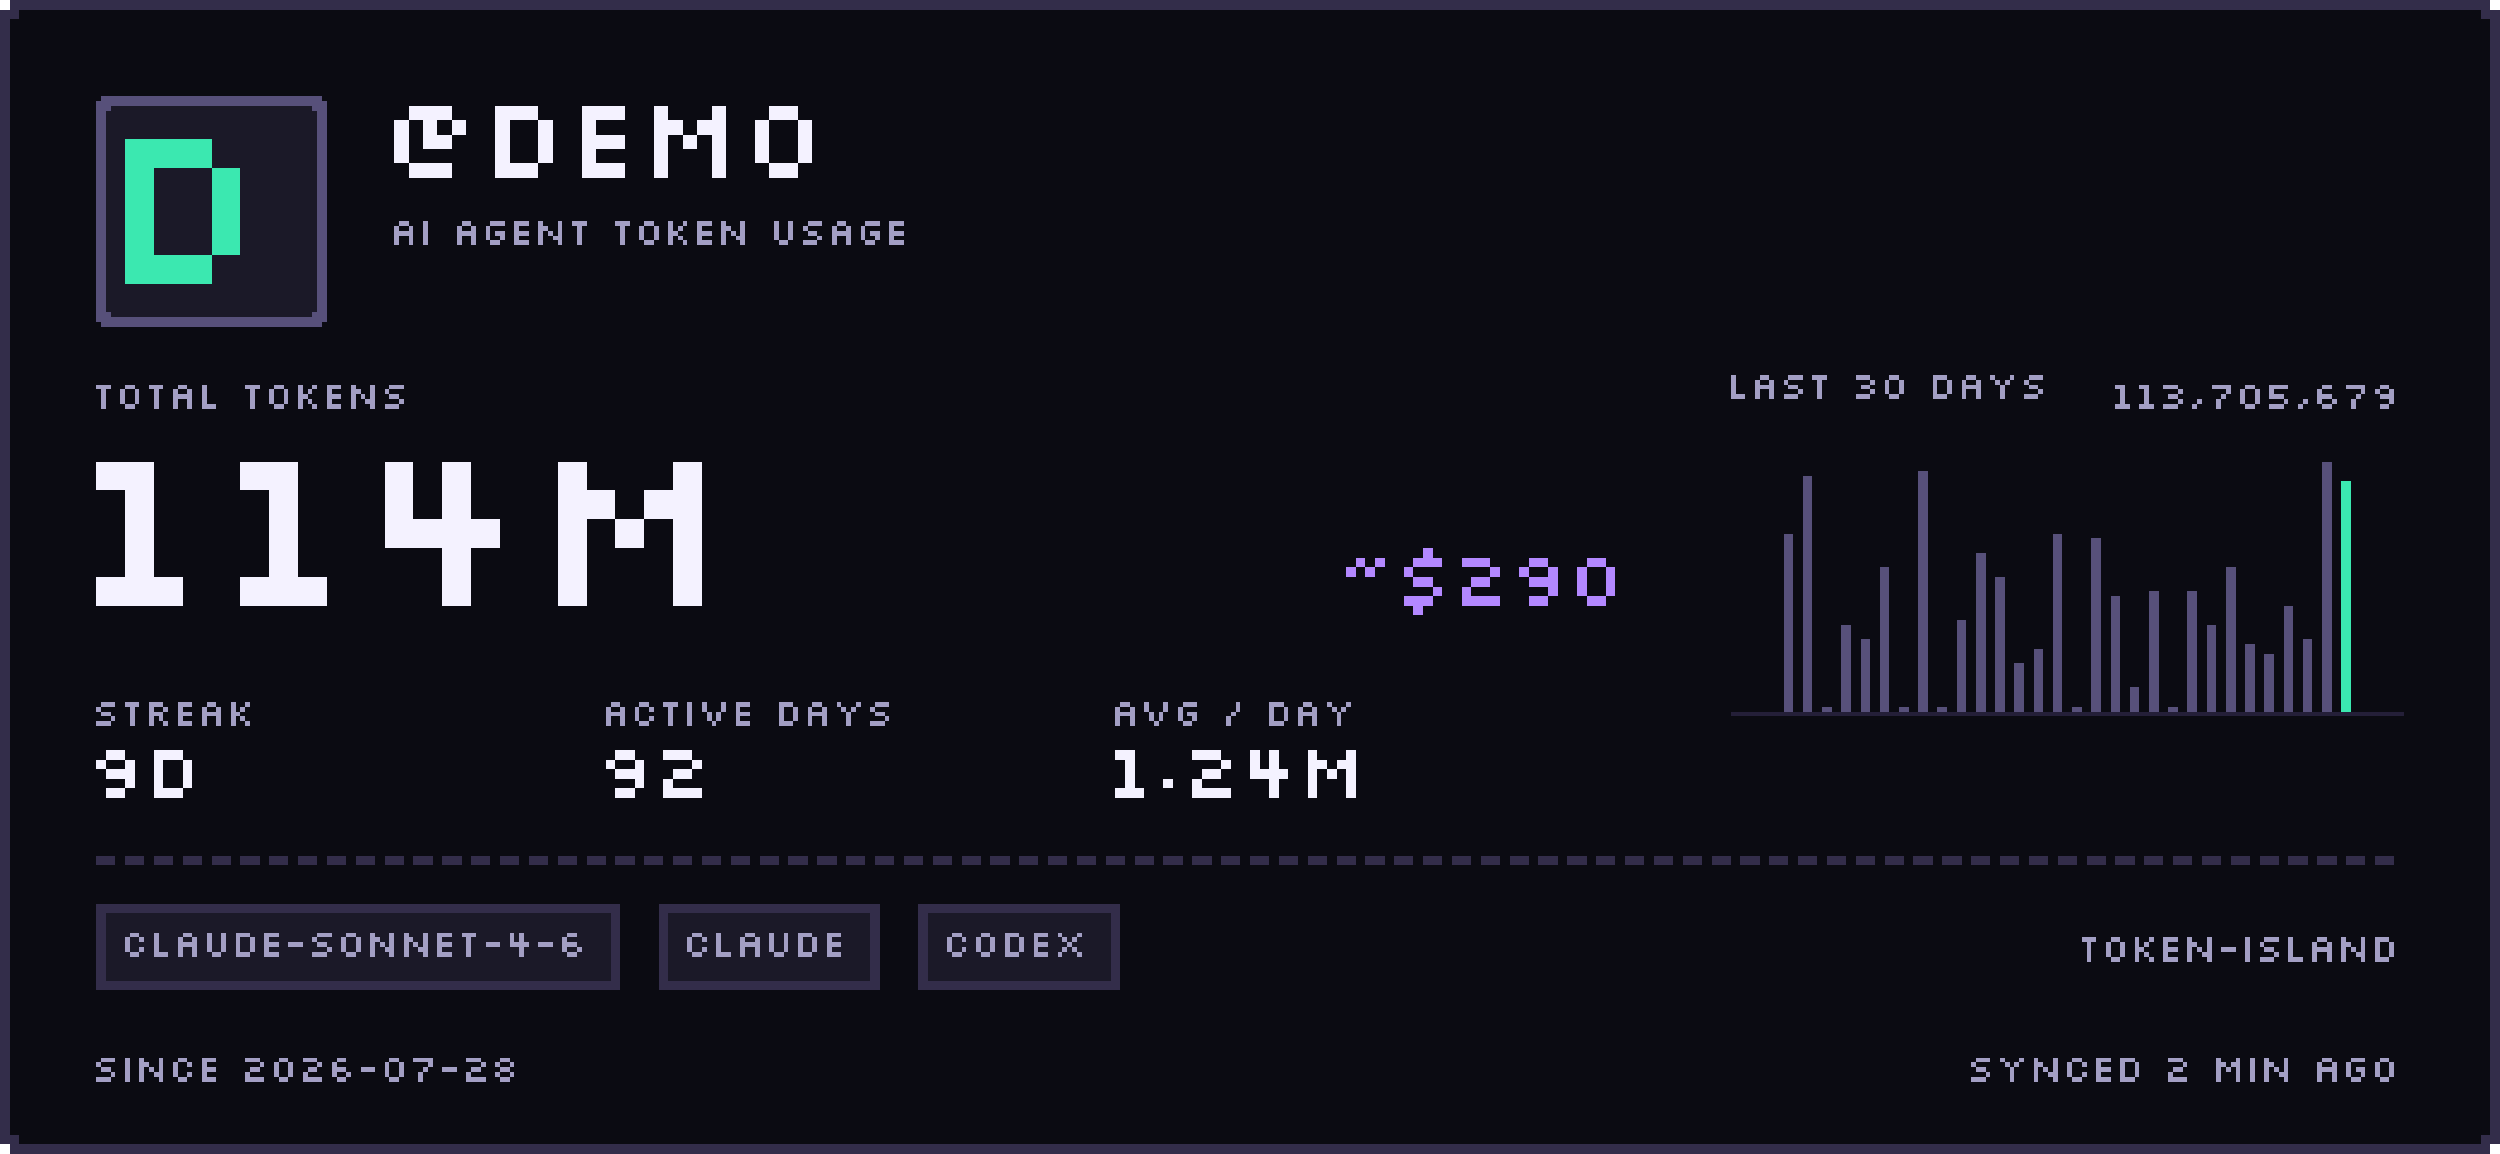
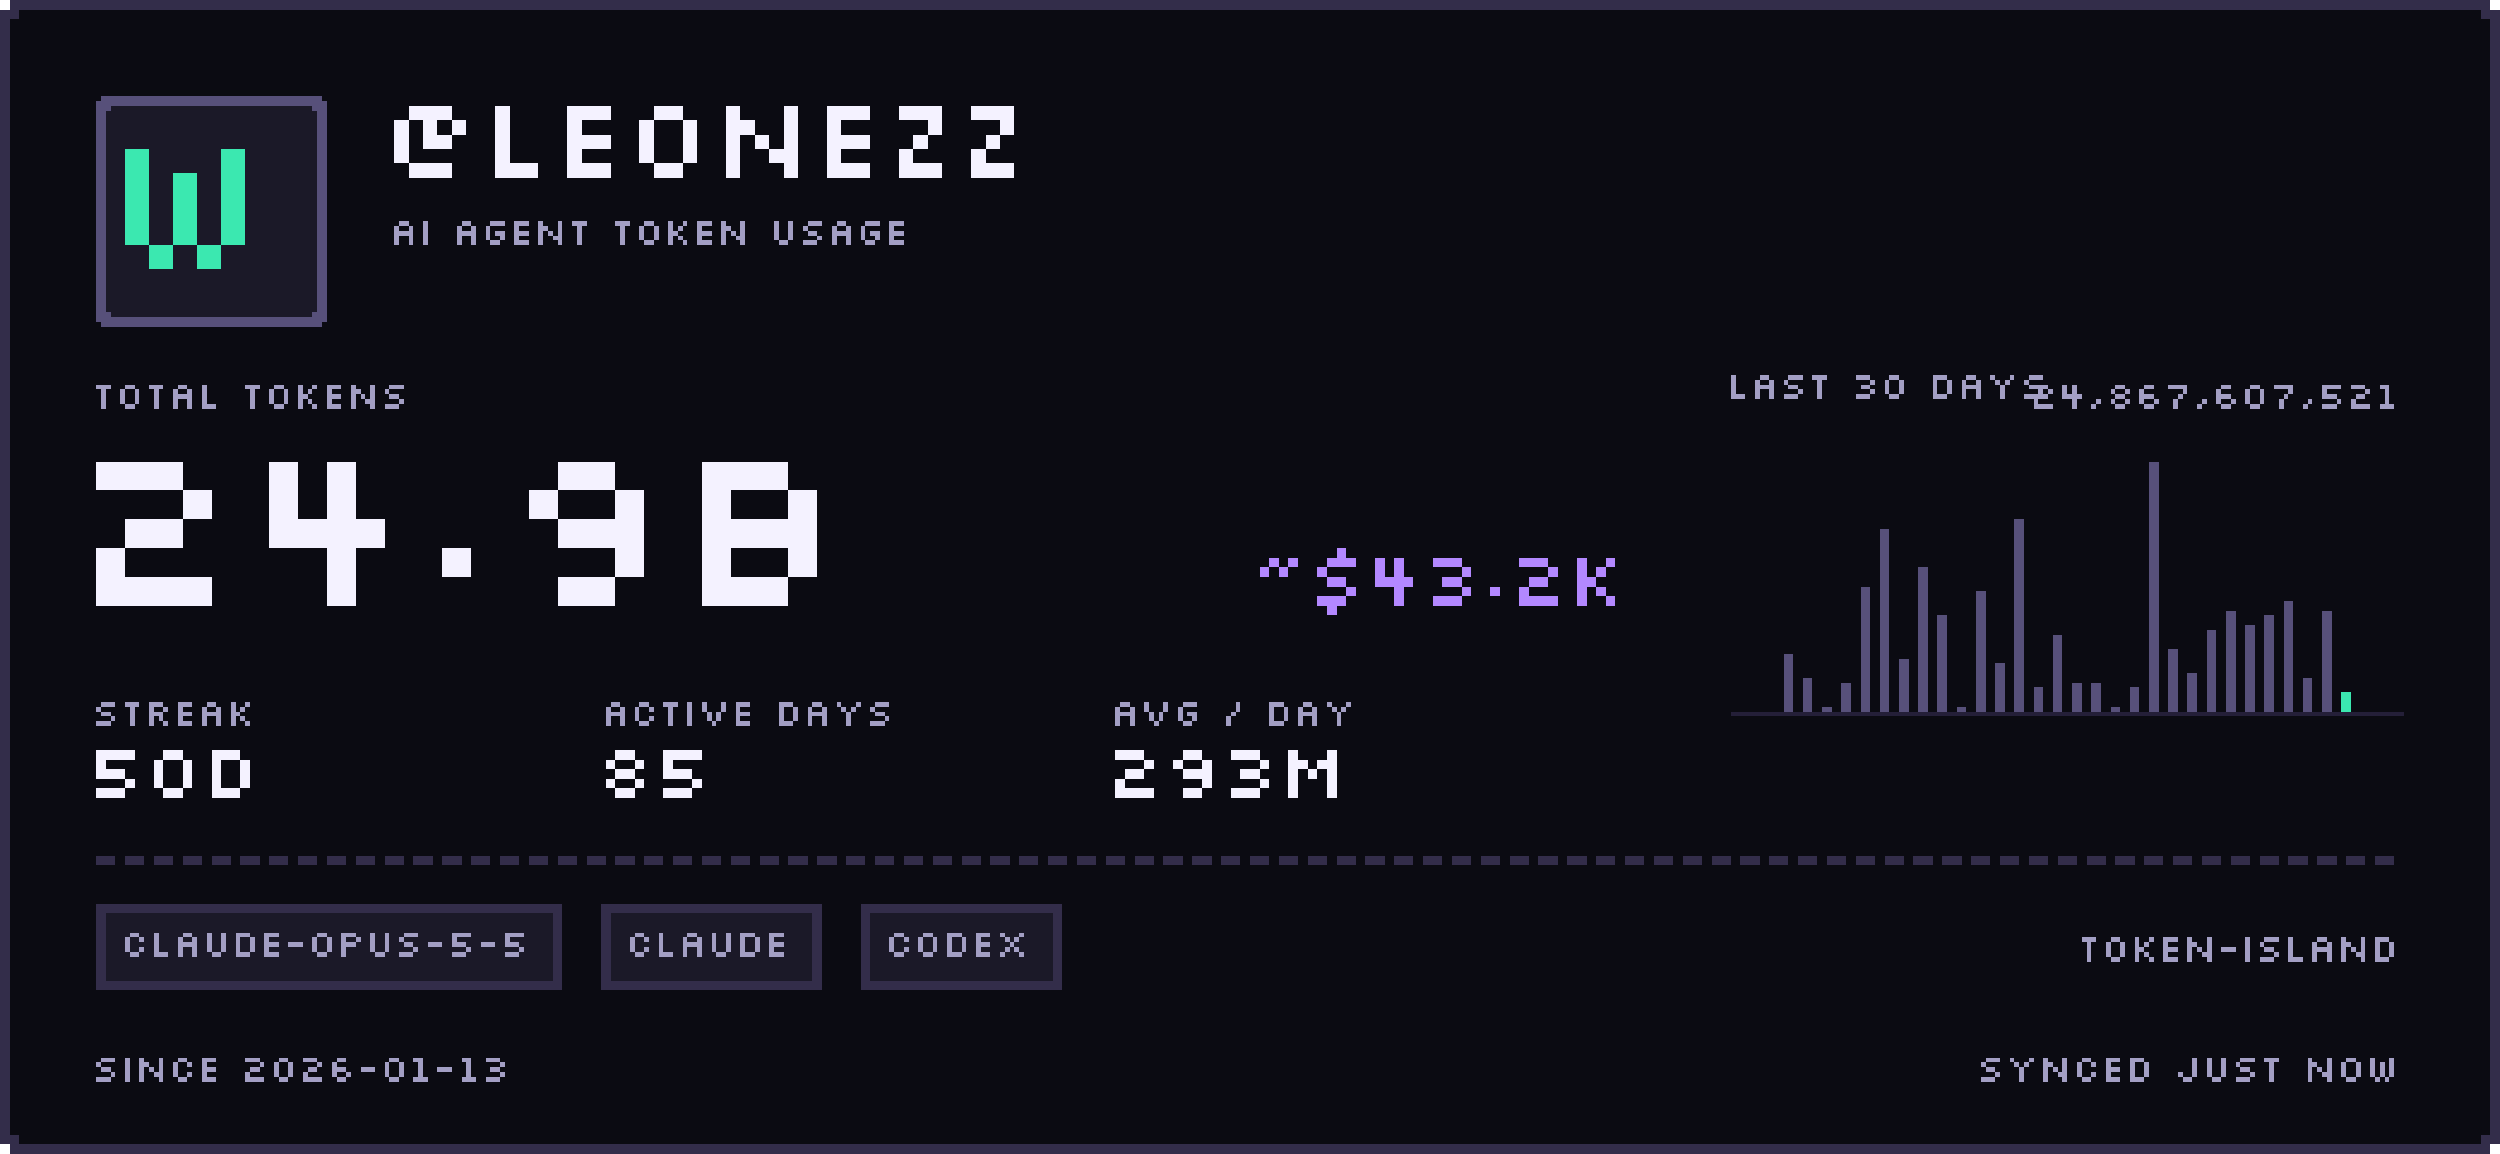
<svg xmlns="http://www.w3.org/2000/svg" width="520" height="240" viewBox="0 0 520 240" role="img" aria-labelledby="ti-card-title ti-card-desc">
  <g shape-rendering="crispEdges">
    <path d="M2 0h516v2h2v236h-2v2h-516v-2h-2v-236h2z" fill="#0b0b12" />
    <path d="M3 1h514v2h2v234h-2v2h-514v-2h-2v-234h2z" fill="none" stroke="#332d4a" stroke-width="2" shape-rendering="crispEdges" />
    <path d="M21 20h46v1h1v46h-1v1h-46v-1h-1v-46h1z" fill="#1b1928" />
    <path d="M22 21h44v1h1v44h-1v1h-44v-1h-1v-44h1z" fill="none" stroke="#57507a" stroke-width="2" shape-rendering="crispEdges" />
-     <path d="M26 29h18v6h-18zM26 35h6v6h-6zM44 35h6v6h-6zM26 41h6v6h-6zM44 41h6v6h-6zM26 47h6v6h-6zM44 47h6v6h-6zM26 53h18v6h-18z" fill="#3be8b0" shape-rendering="crispEdges" />
-     <path d="M85 22h9v3h-9zM82 25h3v3h-3zM88 25h3v3h-3zM94 25h3v3h-3zM82 28h3v3h-3zM88 28h6v3h-6zM82 31h3v3h-3zM85 34h9v3h-9zM103 22h9v3h-9zM103 25h3v3h-3zM112 25h3v3h-3zM103 28h3v3h-3zM112 28h3v3h-3zM103 31h3v3h-3zM112 31h3v3h-3zM103 34h9v3h-9zM121 22h9v3h-9zM121 25h3v3h-3zM121 28h9v3h-9zM121 31h3v3h-3zM121 34h9v3h-9zM136 22h3v3h-3zM148 22h3v3h-3zM136 25h6v3h-6zM145 25h6v3h-6zM136 28h3v3h-3zM142 28h3v3h-3zM148 28h3v3h-3zM136 31h3v3h-3zM148 31h3v3h-3zM136 34h3v3h-3zM148 34h3v3h-3zM160 22h6v3h-6zM157 25h3v3h-3zM166 25h3v3h-3zM157 28h3v3h-3zM166 28h3v3h-3zM157 31h3v3h-3zM166 31h3v3h-3zM160 34h6v3h-6z" fill="#f4f2ff" shape-rendering="crispEdges" />
+     <path d="M26 31h5v5h-5zM46 31h5v5h-5zM26 36h5v5h-5zM36 36h5v5h-5zM46 36h5v5h-5zM26 41h5v5h-5zM36 41h5v5h-5zM46 41h5v5h-5zM26 46h5v5h-5zM36 46h5v5h-5zM46 46h5v5h-5zM31 51h5v5h-5zM41 51h5v5h-5z" fill="#3be8b0" shape-rendering="crispEdges" />
+     <path d="M85 22h9v3h-9zM82 25h3v3h-3zM88 25h3v3h-3zM94 25h3v3h-3zM82 28h3v3h-3zM88 28h6v3h-6zM82 31h3v3h-3zM85 34h9v3h-9zM103 22h3v3h-3zM103 25h3v3h-3zM103 28h3v3h-3zM103 31h3v3h-3zM103 34h9v3h-9zM118 22h9v3h-9zM118 25h3v3h-3zM118 28h9v3h-9zM118 31h3v3h-3zM118 34h9v3h-9zM136 22h6v3h-6zM133 25h3v3h-3zM142 25h3v3h-3zM133 28h3v3h-3zM142 28h3v3h-3zM133 31h3v3h-3zM142 31h3v3h-3zM136 34h6v3h-6zM151 22h3v3h-3zM163 22h3v3h-3zM151 25h6v3h-6zM163 25h3v3h-3zM151 28h3v3h-3zM157 28h3v3h-3zM163 28h3v3h-3zM151 31h3v3h-3zM160 31h6v3h-6zM151 34h3v3h-3zM163 34h3v3h-3zM172 22h9v3h-9zM172 25h3v3h-3zM172 28h9v3h-9zM172 31h3v3h-3zM172 34h9v3h-9zM187 22h9v3h-9zM193 25h3v3h-3zM190 28h3v3h-3zM187 31h3v3h-3zM187 34h9v3h-9zM202 22h9v3h-9zM208 25h3v3h-3zM205 28h3v3h-3zM202 31h3v3h-3zM202 34h9v3h-9z" fill="#f4f2ff" shape-rendering="crispEdges" />
    <path d="M83 46h2v1h-2zM82 47h1v1h-1zM85 47h1v1h-1zM82 48h4v1h-4zM82 49h1v1h-1zM85 49h1v1h-1zM82 50h1v1h-1zM85 50h1v1h-1zM88 46h1v1h-1zM88 47h1v1h-1zM88 48h1v1h-1zM88 49h1v1h-1zM88 50h1v1h-1zM96 46h2v1h-2zM95 47h1v1h-1zM98 47h1v1h-1zM95 48h4v1h-4zM95 49h1v1h-1zM98 49h1v1h-1zM95 50h1v1h-1zM98 50h1v1h-1zM102 46h3v1h-3zM101 47h1v1h-1zM101 48h1v1h-1zM103 48h2v1h-2zM101 49h1v1h-1zM104 49h1v1h-1zM102 50h2v1h-2zM107 46h3v1h-3zM107 47h1v1h-1zM107 48h3v1h-3zM107 49h1v1h-1zM107 50h3v1h-3zM112 46h1v1h-1zM116 46h1v1h-1zM112 47h2v1h-2zM116 47h1v1h-1zM112 48h1v1h-1zM114 48h1v1h-1zM116 48h1v1h-1zM112 49h1v1h-1zM115 49h2v1h-2zM112 50h1v1h-1zM116 50h1v1h-1zM119 46h3v1h-3zM120 47h1v1h-1zM120 48h1v1h-1zM120 49h1v1h-1zM120 50h1v1h-1zM128 46h3v1h-3zM129 47h1v1h-1zM129 48h1v1h-1zM129 49h1v1h-1zM129 50h1v1h-1zM134 46h2v1h-2zM133 47h1v1h-1zM136 47h1v1h-1zM133 48h1v1h-1zM136 48h1v1h-1zM133 49h1v1h-1zM136 49h1v1h-1zM134 50h2v1h-2zM139 46h1v1h-1zM142 46h1v1h-1zM139 47h1v1h-1zM141 47h1v1h-1zM139 48h2v1h-2zM139 49h1v1h-1zM141 49h1v1h-1zM139 50h1v1h-1zM142 50h1v1h-1zM145 46h3v1h-3zM145 47h1v1h-1zM145 48h3v1h-3zM145 49h1v1h-1zM145 50h3v1h-3zM150 46h1v1h-1zM154 46h1v1h-1zM150 47h2v1h-2zM154 47h1v1h-1zM150 48h1v1h-1zM152 48h1v1h-1zM154 48h1v1h-1zM150 49h1v1h-1zM153 49h2v1h-2zM150 50h1v1h-1zM154 50h1v1h-1zM161 46h1v1h-1zM164 46h1v1h-1zM161 47h1v1h-1zM164 47h1v1h-1zM161 48h1v1h-1zM164 48h1v1h-1zM161 49h1v1h-1zM164 49h1v1h-1zM162 50h2v1h-2zM168 46h3v1h-3zM167 47h1v1h-1zM168 48h2v1h-2zM170 49h1v1h-1zM167 50h3v1h-3zM174 46h2v1h-2zM173 47h1v1h-1zM176 47h1v1h-1zM173 48h4v1h-4zM173 49h1v1h-1zM176 49h1v1h-1zM173 50h1v1h-1zM176 50h1v1h-1zM180 46h3v1h-3zM179 47h1v1h-1zM179 48h1v1h-1zM181 48h2v1h-2zM179 49h1v1h-1zM182 49h1v1h-1zM180 50h2v1h-2zM185 46h3v1h-3zM185 47h1v1h-1zM185 48h3v1h-3zM185 49h1v1h-1zM185 50h3v1h-3z" fill="#a39fc4" shape-rendering="crispEdges" />
    <path d="M20 80h3v1h-3zM21 81h1v1h-1zM21 82h1v1h-1zM21 83h1v1h-1zM21 84h1v1h-1zM26 80h2v1h-2zM25 81h1v1h-1zM28 81h1v1h-1zM25 82h1v1h-1zM28 82h1v1h-1zM25 83h1v1h-1zM28 83h1v1h-1zM26 84h2v1h-2zM31 80h3v1h-3zM32 81h1v1h-1zM32 82h1v1h-1zM32 83h1v1h-1zM32 84h1v1h-1zM37 80h2v1h-2zM36 81h1v1h-1zM39 81h1v1h-1zM36 82h4v1h-4zM36 83h1v1h-1zM39 83h1v1h-1zM36 84h1v1h-1zM39 84h1v1h-1zM42 80h1v1h-1zM42 81h1v1h-1zM42 82h1v1h-1zM42 83h1v1h-1zM42 84h3v1h-3zM51 80h3v1h-3zM52 81h1v1h-1zM52 82h1v1h-1zM52 83h1v1h-1zM52 84h1v1h-1zM57 80h2v1h-2zM56 81h1v1h-1zM59 81h1v1h-1zM56 82h1v1h-1zM59 82h1v1h-1zM56 83h1v1h-1zM59 83h1v1h-1zM57 84h2v1h-2zM62 80h1v1h-1zM65 80h1v1h-1zM62 81h1v1h-1zM64 81h1v1h-1zM62 82h2v1h-2zM62 83h1v1h-1zM64 83h1v1h-1zM62 84h1v1h-1zM65 84h1v1h-1zM68 80h3v1h-3zM68 81h1v1h-1zM68 82h3v1h-3zM68 83h1v1h-1zM68 84h3v1h-3zM73 80h1v1h-1zM77 80h1v1h-1zM73 81h2v1h-2zM77 81h1v1h-1zM73 82h1v1h-1zM75 82h1v1h-1zM77 82h1v1h-1zM73 83h1v1h-1zM76 83h2v1h-2zM73 84h1v1h-1zM77 84h1v1h-1zM81 80h3v1h-3zM80 81h1v1h-1zM81 82h2v1h-2zM83 83h1v1h-1zM80 84h3v1h-3z" fill="#a39fc4" shape-rendering="crispEdges" />
-     <path d="M20 96h12v6h-12zM26 102h6v6h-6zM26 108h6v6h-6zM26 114h6v6h-6zM20 120h18v6h-18zM50 96h12v6h-12zM56 102h6v6h-6zM56 108h6v6h-6zM56 114h6v6h-6zM50 120h18v6h-18zM80 96h6v6h-6zM92 96h6v6h-6zM80 102h6v6h-6zM92 102h6v6h-6zM80 108h24v6h-24zM92 114h6v6h-6zM92 120h6v6h-6zM116 96h6v6h-6zM140 96h6v6h-6zM116 102h12v6h-12zM134 102h12v6h-12zM116 108h6v6h-6zM128 108h6v6h-6zM140 108h6v6h-6zM116 114h6v6h-6zM140 114h6v6h-6zM116 120h6v6h-6zM140 120h6v6h-6z" fill="#f4f2ff" shape-rendering="crispEdges" />
-     <path d="M282 116h2v2h-2zM286 116h2v2h-2zM280 118h2v2h-2zM284 118h2v2h-2zM296 114h2v2h-2zM294 116h6v2h-6zM292 118h2v2h-2zM294 120h4v2h-4zM298 122h2v2h-2zM292 124h6v2h-6zM294 126h2v2h-2zM304 116h6v2h-6zM310 118h2v2h-2zM306 120h4v2h-4zM304 122h2v2h-2zM304 124h8v2h-8zM318 116h4v2h-4zM316 118h2v2h-2zM322 118h2v2h-2zM318 120h6v2h-6zM322 122h2v2h-2zM318 124h4v2h-4zM330 116h4v2h-4zM328 118h2v2h-2zM334 118h2v2h-2zM328 120h2v2h-2zM334 120h2v2h-2zM328 122h2v2h-2zM334 122h2v2h-2zM330 124h4v2h-4z" fill="#b388ff" shape-rendering="crispEdges" />
-     <path d="M440 80h2v1h-2zM441 81h1v1h-1zM441 82h1v1h-1zM441 83h1v1h-1zM440 84h3v1h-3zM445 80h2v1h-2zM446 81h1v1h-1zM446 82h1v1h-1zM446 83h1v1h-1zM445 84h3v1h-3zM450 80h3v1h-3zM453 81h1v1h-1zM451 82h2v1h-2zM453 83h1v1h-1zM450 84h3v1h-3zM457 83h1v1h-1zM456 84h1v1h-1zM460 80h4v1h-4zM463 81h1v1h-1zM462 82h1v1h-1zM461 83h1v1h-1zM461 84h1v1h-1zM467 80h2v1h-2zM466 81h1v1h-1zM469 81h1v1h-1zM466 82h1v1h-1zM469 82h1v1h-1zM466 83h1v1h-1zM469 83h1v1h-1zM467 84h2v1h-2zM472 80h4v1h-4zM472 81h1v1h-1zM472 82h3v1h-3zM475 83h1v1h-1zM472 84h3v1h-3zM479 83h1v1h-1zM478 84h1v1h-1zM483 80h2v1h-2zM482 81h1v1h-1zM482 82h3v1h-3zM482 83h1v1h-1zM485 83h1v1h-1zM483 84h2v1h-2zM488 80h4v1h-4zM491 81h1v1h-1zM490 82h1v1h-1zM489 83h1v1h-1zM489 84h1v1h-1zM495 80h2v1h-2zM494 81h1v1h-1zM497 81h1v1h-1zM495 82h3v1h-3zM497 83h1v1h-1zM495 84h2v1h-2z" fill="#a39fc4" shape-rendering="crispEdges" />
+     <path d="M20 96h18v6h-18zM38 102h6v6h-6zM26 108h12v6h-12zM20 114h6v6h-6zM20 120h24v6h-24zM56 96h6v6h-6zM68 96h6v6h-6zM56 102h6v6h-6zM68 102h6v6h-6zM56 108h24v6h-24zM68 114h6v6h-6zM68 120h6v6h-6zM92 114h6v6h-6zM116 96h12v6h-12zM110 102h6v6h-6zM128 102h6v6h-6zM116 108h18v6h-18zM128 114h6v6h-6zM116 120h12v6h-12zM146 96h18v6h-18zM146 102h6v6h-6zM164 102h6v6h-6zM146 108h24v6h-24zM146 114h6v6h-6zM164 114h6v6h-6zM146 120h18v6h-18z" fill="#f4f2ff" shape-rendering="crispEdges" />
+     <path d="M264 116h2v2h-2zM268 116h2v2h-2zM262 118h2v2h-2zM266 118h2v2h-2zM278 114h2v2h-2zM276 116h6v2h-6zM274 118h2v2h-2zM276 120h4v2h-4zM280 122h2v2h-2zM274 124h6v2h-6zM276 126h2v2h-2zM286 116h2v2h-2zM290 116h2v2h-2zM286 118h2v2h-2zM290 118h2v2h-2zM286 120h8v2h-8zM290 122h2v2h-2zM290 124h2v2h-2zM298 116h6v2h-6zM304 118h2v2h-2zM300 120h4v2h-4zM304 122h2v2h-2zM298 124h6v2h-6zM310 122h2v2h-2zM316 116h6v2h-6zM322 118h2v2h-2zM318 120h4v2h-4zM316 122h2v2h-2zM316 124h8v2h-8zM328 116h2v2h-2zM334 116h2v2h-2zM328 118h2v2h-2zM332 118h2v2h-2zM328 120h4v2h-4zM328 122h2v2h-2zM332 122h2v2h-2zM328 124h2v2h-2zM334 124h2v2h-2z" fill="#b388ff" shape-rendering="crispEdges" />
+     <path d="M423 80h3v1h-3zM426 81h1v1h-1zM424 82h2v1h-2zM423 83h1v1h-1zM423 84h4v1h-4zM429 80h1v1h-1zM431 80h1v1h-1zM429 81h1v1h-1zM431 81h1v1h-1zM429 82h4v1h-4zM431 83h1v1h-1zM431 84h1v1h-1zM436 83h1v1h-1zM435 84h1v1h-1zM440 80h2v1h-2zM439 81h1v1h-1zM442 81h1v1h-1zM440 82h2v1h-2zM439 83h1v1h-1zM442 83h1v1h-1zM440 84h2v1h-2zM446 80h2v1h-2zM445 81h1v1h-1zM445 82h3v1h-3zM445 83h1v1h-1zM448 83h1v1h-1zM446 84h2v1h-2zM451 80h4v1h-4zM454 81h1v1h-1zM453 82h1v1h-1zM452 83h1v1h-1zM452 84h1v1h-1zM458 83h1v1h-1zM457 84h1v1h-1zM462 80h2v1h-2zM461 81h1v1h-1zM461 82h3v1h-3zM461 83h1v1h-1zM464 83h1v1h-1zM462 84h2v1h-2zM468 80h2v1h-2zM467 81h1v1h-1zM470 81h1v1h-1zM467 82h1v1h-1zM470 82h1v1h-1zM467 83h1v1h-1zM470 83h1v1h-1zM468 84h2v1h-2zM473 80h4v1h-4zM476 81h1v1h-1zM475 82h1v1h-1zM474 83h1v1h-1zM474 84h1v1h-1zM480 83h1v1h-1zM479 84h1v1h-1zM483 80h4v1h-4zM483 81h1v1h-1zM483 82h3v1h-3zM486 83h1v1h-1zM483 84h3v1h-3zM489 80h3v1h-3zM492 81h1v1h-1zM490 82h2v1h-2zM489 83h1v1h-1zM489 84h4v1h-4zM495 80h2v1h-2zM496 81h1v1h-1zM496 82h1v1h-1zM496 83h1v1h-1zM495 84h3v1h-3z" fill="#a39fc4" shape-rendering="crispEdges" />
    <path d="M21 146h3v1h-3zM20 147h1v1h-1zM21 148h2v1h-2zM23 149h1v1h-1zM20 150h3v1h-3zM26 146h3v1h-3zM27 147h1v1h-1zM27 148h1v1h-1zM27 149h1v1h-1zM27 150h1v1h-1zM31 146h3v1h-3zM31 147h1v1h-1zM34 147h1v1h-1zM31 148h3v1h-3zM31 149h1v1h-1zM33 149h1v1h-1zM31 150h1v1h-1zM34 150h1v1h-1zM37 146h3v1h-3zM37 147h1v1h-1zM37 148h3v1h-3zM37 149h1v1h-1zM37 150h3v1h-3zM43 146h2v1h-2zM42 147h1v1h-1zM45 147h1v1h-1zM42 148h4v1h-4zM42 149h1v1h-1zM45 149h1v1h-1zM42 150h1v1h-1zM45 150h1v1h-1zM48 146h1v1h-1zM51 146h1v1h-1zM48 147h1v1h-1zM50 147h1v1h-1zM48 148h2v1h-2zM48 149h1v1h-1zM50 149h1v1h-1zM48 150h1v1h-1zM51 150h1v1h-1z" fill="#a39fc4" shape-rendering="crispEdges" />
-     <path d="M22 156h4v2h-4zM20 158h2v2h-2zM26 158h2v2h-2zM22 160h6v2h-6zM26 162h2v2h-2zM22 164h4v2h-4zM32 156h6v2h-6zM32 158h2v2h-2zM38 158h2v2h-2zM32 160h2v2h-2zM38 160h2v2h-2zM32 162h2v2h-2zM38 162h2v2h-2zM32 164h6v2h-6z" fill="#f4f2ff" shape-rendering="crispEdges" />
+     <path d="M20 156h8v2h-8zM20 158h2v2h-2zM20 160h6v2h-6zM26 162h2v2h-2zM20 164h6v2h-6zM34 156h4v2h-4zM32 158h2v2h-2zM38 158h2v2h-2zM32 160h2v2h-2zM38 160h2v2h-2zM32 162h2v2h-2zM38 162h2v2h-2zM34 164h4v2h-4zM44 156h6v2h-6zM44 158h2v2h-2zM50 158h2v2h-2zM44 160h2v2h-2zM50 160h2v2h-2zM44 162h2v2h-2zM50 162h2v2h-2zM44 164h6v2h-6z" fill="#f4f2ff" shape-rendering="crispEdges" />
    <path d="M127 146h2v1h-2zM126 147h1v1h-1zM129 147h1v1h-1zM126 148h4v1h-4zM126 149h1v1h-1zM129 149h1v1h-1zM126 150h1v1h-1zM129 150h1v1h-1zM133 146h2v1h-2zM132 147h1v1h-1zM135 147h1v1h-1zM132 148h1v1h-1zM132 149h1v1h-1zM135 149h1v1h-1zM133 150h2v1h-2zM138 146h3v1h-3zM139 147h1v1h-1zM139 148h1v1h-1zM139 149h1v1h-1zM139 150h1v1h-1zM143 146h1v1h-1zM143 147h1v1h-1zM143 148h1v1h-1zM143 149h1v1h-1zM143 150h1v1h-1zM146 146h1v1h-1zM150 146h1v1h-1zM146 147h1v1h-1zM150 147h1v1h-1zM147 148h1v1h-1zM149 148h1v1h-1zM147 149h1v1h-1zM149 149h1v1h-1zM148 150h1v1h-1zM153 146h3v1h-3zM153 147h1v1h-1zM153 148h3v1h-3zM153 149h1v1h-1zM153 150h3v1h-3zM162 146h3v1h-3zM162 147h1v1h-1zM165 147h1v1h-1zM162 148h1v1h-1zM165 148h1v1h-1zM162 149h1v1h-1zM165 149h1v1h-1zM162 150h3v1h-3zM169 146h2v1h-2zM168 147h1v1h-1zM171 147h1v1h-1zM168 148h4v1h-4zM168 149h1v1h-1zM171 149h1v1h-1zM168 150h1v1h-1zM171 150h1v1h-1zM174 146h1v1h-1zM178 146h1v1h-1zM175 147h1v1h-1zM177 147h1v1h-1zM176 148h1v1h-1zM176 149h1v1h-1zM176 150h1v1h-1zM182 146h3v1h-3zM181 147h1v1h-1zM182 148h2v1h-2zM184 149h1v1h-1zM181 150h3v1h-3z" fill="#a39fc4" shape-rendering="crispEdges" />
-     <path d="M128 156h4v2h-4zM126 158h2v2h-2zM132 158h2v2h-2zM128 160h6v2h-6zM132 162h2v2h-2zM128 164h4v2h-4zM138 156h6v2h-6zM144 158h2v2h-2zM140 160h4v2h-4zM138 162h2v2h-2zM138 164h8v2h-8z" fill="#f4f2ff" shape-rendering="crispEdges" />
+     <path d="M128 156h4v2h-4zM126 158h2v2h-2zM132 158h2v2h-2zM128 160h4v2h-4zM126 162h2v2h-2zM132 162h2v2h-2zM128 164h4v2h-4zM138 156h8v2h-8zM138 158h2v2h-2zM138 160h6v2h-6zM144 162h2v2h-2zM138 164h6v2h-6z" fill="#f4f2ff" shape-rendering="crispEdges" />
    <path d="M233 146h2v1h-2zM232 147h1v1h-1zM235 147h1v1h-1zM232 148h4v1h-4zM232 149h1v1h-1zM235 149h1v1h-1zM232 150h1v1h-1zM235 150h1v1h-1zM238 146h1v1h-1zM242 146h1v1h-1zM238 147h1v1h-1zM242 147h1v1h-1zM239 148h1v1h-1zM241 148h1v1h-1zM239 149h1v1h-1zM241 149h1v1h-1zM240 150h1v1h-1zM246 146h3v1h-3zM245 147h1v1h-1zM245 148h1v1h-1zM247 148h2v1h-2zM245 149h1v1h-1zM248 149h1v1h-1zM246 150h2v1h-2zM257 146h1v1h-1zM257 147h1v1h-1zM256 148h1v1h-1zM255 149h1v1h-1zM255 150h1v1h-1zM264 146h3v1h-3zM264 147h1v1h-1zM267 147h1v1h-1zM264 148h1v1h-1zM267 148h1v1h-1zM264 149h1v1h-1zM267 149h1v1h-1zM264 150h3v1h-3zM271 146h2v1h-2zM270 147h1v1h-1zM273 147h1v1h-1zM270 148h4v1h-4zM270 149h1v1h-1zM273 149h1v1h-1zM270 150h1v1h-1zM273 150h1v1h-1zM276 146h1v1h-1zM280 146h1v1h-1zM277 147h1v1h-1zM279 147h1v1h-1zM278 148h1v1h-1zM278 149h1v1h-1zM278 150h1v1h-1z" fill="#a39fc4" shape-rendering="crispEdges" />
-     <path d="M232 156h4v2h-4zM234 158h2v2h-2zM234 160h2v2h-2zM234 162h2v2h-2zM232 164h6v2h-6zM242 162h2v2h-2zM248 156h6v2h-6zM254 158h2v2h-2zM250 160h4v2h-4zM248 162h2v2h-2zM248 164h8v2h-8zM260 156h2v2h-2zM264 156h2v2h-2zM260 158h2v2h-2zM264 158h2v2h-2zM260 160h8v2h-8zM264 162h2v2h-2zM264 164h2v2h-2zM272 156h2v2h-2zM280 156h2v2h-2zM272 158h4v2h-4zM278 158h4v2h-4zM272 160h2v2h-2zM276 160h2v2h-2zM280 160h2v2h-2zM272 162h2v2h-2zM280 162h2v2h-2zM272 164h2v2h-2zM280 164h2v2h-2z" fill="#f4f2ff" shape-rendering="crispEdges" />
+     <path d="M232 156h6v2h-6zM238 158h2v2h-2zM234 160h4v2h-4zM232 162h2v2h-2zM232 164h8v2h-8zM246 156h4v2h-4zM244 158h2v2h-2zM250 158h2v2h-2zM246 160h6v2h-6zM250 162h2v2h-2zM246 164h4v2h-4zM256 156h6v2h-6zM262 158h2v2h-2zM258 160h4v2h-4zM262 162h2v2h-2zM256 164h6v2h-6zM268 156h2v2h-2zM276 156h2v2h-2zM268 158h4v2h-4zM274 158h4v2h-4zM268 160h2v2h-2zM272 160h2v2h-2zM276 160h2v2h-2zM268 162h2v2h-2zM276 162h2v2h-2zM268 164h2v2h-2zM276 164h2v2h-2z" fill="#f4f2ff" shape-rendering="crispEdges" />
    <path d="M360 78h1v1h-1zM360 79h1v1h-1zM360 80h1v1h-1zM360 81h1v1h-1zM360 82h3v1h-3zM366 78h2v1h-2zM365 79h1v1h-1zM368 79h1v1h-1zM365 80h4v1h-4zM365 81h1v1h-1zM368 81h1v1h-1zM365 82h1v1h-1zM368 82h1v1h-1zM372 78h3v1h-3zM371 79h1v1h-1zM372 80h2v1h-2zM374 81h1v1h-1zM371 82h3v1h-3zM377 78h3v1h-3zM378 79h1v1h-1zM378 80h1v1h-1zM378 81h1v1h-1zM378 82h1v1h-1zM386 78h3v1h-3zM389 79h1v1h-1zM387 80h2v1h-2zM389 81h1v1h-1zM386 82h3v1h-3zM393 78h2v1h-2zM392 79h1v1h-1zM395 79h1v1h-1zM392 80h1v1h-1zM395 80h1v1h-1zM392 81h1v1h-1zM395 81h1v1h-1zM393 82h2v1h-2zM402 78h3v1h-3zM402 79h1v1h-1zM405 79h1v1h-1zM402 80h1v1h-1zM405 80h1v1h-1zM402 81h1v1h-1zM405 81h1v1h-1zM402 82h3v1h-3zM409 78h2v1h-2zM408 79h1v1h-1zM411 79h1v1h-1zM408 80h4v1h-4zM408 81h1v1h-1zM411 81h1v1h-1zM408 82h1v1h-1zM411 82h1v1h-1zM414 78h1v1h-1zM418 78h1v1h-1zM415 79h1v1h-1zM417 79h1v1h-1zM416 80h1v1h-1zM416 81h1v1h-1zM416 82h1v1h-1zM422 78h3v1h-3zM421 79h1v1h-1zM422 80h2v1h-2zM424 81h1v1h-1zM421 82h3v1h-3z" fill="#a39fc4" shape-rendering="crispEdges" />
    <rect x="360" y="148" width="140" height="1" fill="#241f38" />
-     <rect x="371" y="111" width="2" height="37" fill="#57507a" />
-     <rect x="375" y="99" width="2" height="49" fill="#57507a" />
+     <rect x="371" y="136" width="2" height="12" fill="#57507a" />
+     <rect x="375" y="141" width="2" height="7" fill="#57507a" />
    <rect x="379" y="147" width="2" height="1" fill="#57507a" />
-     <rect x="383" y="130" width="2" height="18" fill="#57507a" />
-     <rect x="387" y="133" width="2" height="15" fill="#57507a" />
-     <rect x="391" y="118" width="2" height="30" fill="#57507a" />
-     <rect x="395" y="147" width="2" height="1" fill="#57507a" />
-     <rect x="399" y="98" width="2" height="50" fill="#57507a" />
-     <rect x="403" y="147" width="2" height="1" fill="#57507a" />
-     <rect x="407" y="129" width="2" height="19" fill="#57507a" />
-     <rect x="411" y="115" width="2" height="33" fill="#57507a" />
-     <rect x="415" y="120" width="2" height="28" fill="#57507a" />
-     <rect x="419" y="138" width="2" height="10" fill="#57507a" />
-     <rect x="423" y="135" width="2" height="13" fill="#57507a" />
-     <rect x="427" y="111" width="2" height="37" fill="#57507a" />
-     <rect x="431" y="147" width="2" height="1" fill="#57507a" />
-     <rect x="435" y="112" width="2" height="36" fill="#57507a" />
-     <rect x="439" y="124" width="2" height="24" fill="#57507a" />
+     <rect x="383" y="142" width="2" height="6" fill="#57507a" />
+     <rect x="387" y="122" width="2" height="26" fill="#57507a" />
+     <rect x="391" y="110" width="2" height="38" fill="#57507a" />
+     <rect x="395" y="137" width="2" height="11" fill="#57507a" />
+     <rect x="399" y="118" width="2" height="30" fill="#57507a" />
+     <rect x="403" y="128" width="2" height="20" fill="#57507a" />
+     <rect x="407" y="147" width="2" height="1" fill="#57507a" />
+     <rect x="411" y="123" width="2" height="25" fill="#57507a" />
+     <rect x="415" y="138" width="2" height="10" fill="#57507a" />
+     <rect x="419" y="108" width="2" height="40" fill="#57507a" />
+     <rect x="423" y="143" width="2" height="5" fill="#57507a" />
+     <rect x="427" y="132" width="2" height="16" fill="#57507a" />
+     <rect x="431" y="142" width="2" height="6" fill="#57507a" />
+     <rect x="435" y="142" width="2" height="6" fill="#57507a" />
+     <rect x="439" y="147" width="2" height="1" fill="#57507a" />
    <rect x="443" y="143" width="2" height="5" fill="#57507a" />
-     <rect x="447" y="123" width="2" height="25" fill="#57507a" />
-     <rect x="451" y="147" width="2" height="1" fill="#57507a" />
-     <rect x="455" y="123" width="2" height="25" fill="#57507a" />
-     <rect x="459" y="130" width="2" height="18" fill="#57507a" />
-     <rect x="463" y="118" width="2" height="30" fill="#57507a" />
-     <rect x="467" y="134" width="2" height="14" fill="#57507a" />
-     <rect x="471" y="136" width="2" height="12" fill="#57507a" />
-     <rect x="475" y="126" width="2" height="22" fill="#57507a" />
-     <rect x="479" y="133" width="2" height="15" fill="#57507a" />
-     <rect x="483" y="96" width="2" height="52" fill="#57507a" />
-     <rect x="487" y="100" width="2" height="48" fill="#3be8b0" />
+     <rect x="447" y="96" width="2" height="52" fill="#57507a" />
+     <rect x="451" y="135" width="2" height="13" fill="#57507a" />
+     <rect x="455" y="140" width="2" height="8" fill="#57507a" />
+     <rect x="459" y="131" width="2" height="17" fill="#57507a" />
+     <rect x="463" y="127" width="2" height="21" fill="#57507a" />
+     <rect x="467" y="130" width="2" height="18" fill="#57507a" />
+     <rect x="471" y="128" width="2" height="20" fill="#57507a" />
+     <rect x="475" y="125" width="2" height="23" fill="#57507a" />
+     <rect x="479" y="141" width="2" height="7" fill="#57507a" />
+     <rect x="483" y="127" width="2" height="21" fill="#57507a" />
+     <rect x="487" y="144" width="2" height="4" fill="#3be8b0" />
    <path d="M20 178h4v2h-4zM26 178h4v2h-4zM32 178h4v2h-4zM38 178h4v2h-4zM44 178h4v2h-4zM50 178h4v2h-4zM56 178h4v2h-4zM62 178h4v2h-4zM68 178h4v2h-4zM74 178h4v2h-4zM80 178h4v2h-4zM86 178h4v2h-4zM92 178h4v2h-4zM98 178h4v2h-4zM104 178h4v2h-4zM110 178h4v2h-4zM116 178h4v2h-4zM122 178h4v2h-4zM128 178h4v2h-4zM134 178h4v2h-4zM140 178h4v2h-4zM146 178h4v2h-4zM152 178h4v2h-4zM158 178h4v2h-4zM164 178h4v2h-4zM170 178h4v2h-4zM176 178h4v2h-4zM182 178h4v2h-4zM188 178h4v2h-4zM194 178h4v2h-4zM200 178h4v2h-4zM206 178h4v2h-4zM212 178h4v2h-4zM218 178h4v2h-4zM224 178h4v2h-4zM230 178h4v2h-4zM236 178h4v2h-4zM242 178h4v2h-4zM248 178h4v2h-4zM254 178h4v2h-4zM260 178h4v2h-4zM266 178h4v2h-4zM272 178h4v2h-4zM278 178h4v2h-4zM284 178h4v2h-4zM290 178h4v2h-4zM296 178h4v2h-4zM302 178h4v2h-4zM308 178h4v2h-4zM314 178h4v2h-4zM320 178h4v2h-4zM326 178h4v2h-4zM332 178h4v2h-4zM338 178h4v2h-4zM344 178h4v2h-4zM350 178h4v2h-4zM356 178h4v2h-4zM362 178h4v2h-4zM368 178h4v2h-4zM374 178h4v2h-4zM380 178h4v2h-4zM386 178h4v2h-4zM392 178h4v2h-4zM398 178h4v2h-4zM404 178h4v2h-4zM410 178h4v2h-4zM416 178h4v2h-4zM422 178h4v2h-4zM428 178h4v2h-4zM434 178h4v2h-4zM440 178h4v2h-4zM446 178h4v2h-4zM452 178h4v2h-4zM458 178h4v2h-4zM464 178h4v2h-4zM470 178h4v2h-4zM476 178h4v2h-4zM482 178h4v2h-4zM488 178h4v2h-4zM494 178h4v2h-4z" fill="#332d4a" />
-     <path d="M20 188h109v18h-109z" fill="#1b1928" />
-     <path d="M21 189h107v16h-107z" fill="none" stroke="#332d4a" stroke-width="2" shape-rendering="crispEdges" />
-     <path d="M27 194h2v1h-2zM26 195h1v1h-1zM29 195h1v1h-1zM26 196h1v1h-1zM26 197h1v1h-1zM29 197h1v1h-1zM27 198h2v1h-2zM32 194h1v1h-1zM32 195h1v1h-1zM32 196h1v1h-1zM32 197h1v1h-1zM32 198h3v1h-3zM38 194h2v1h-2zM37 195h1v1h-1zM40 195h1v1h-1zM37 196h4v1h-4zM37 197h1v1h-1zM40 197h1v1h-1zM37 198h1v1h-1zM40 198h1v1h-1zM43 194h1v1h-1zM46 194h1v1h-1zM43 195h1v1h-1zM46 195h1v1h-1zM43 196h1v1h-1zM46 196h1v1h-1zM43 197h1v1h-1zM46 197h1v1h-1zM44 198h2v1h-2zM49 194h3v1h-3zM49 195h1v1h-1zM52 195h1v1h-1zM49 196h1v1h-1zM52 196h1v1h-1zM49 197h1v1h-1zM52 197h1v1h-1zM49 198h3v1h-3zM55 194h3v1h-3zM55 195h1v1h-1zM55 196h3v1h-3zM55 197h1v1h-1zM55 198h3v1h-3zM60 196h3v1h-3zM66 194h3v1h-3zM65 195h1v1h-1zM66 196h2v1h-2zM68 197h1v1h-1zM65 198h3v1h-3zM72 194h2v1h-2zM71 195h1v1h-1zM74 195h1v1h-1zM71 196h1v1h-1zM74 196h1v1h-1zM71 197h1v1h-1zM74 197h1v1h-1zM72 198h2v1h-2zM77 194h1v1h-1zM81 194h1v1h-1zM77 195h2v1h-2zM81 195h1v1h-1zM77 196h1v1h-1zM79 196h1v1h-1zM81 196h1v1h-1zM77 197h1v1h-1zM80 197h2v1h-2zM77 198h1v1h-1zM81 198h1v1h-1zM84 194h1v1h-1zM88 194h1v1h-1zM84 195h2v1h-2zM88 195h1v1h-1zM84 196h1v1h-1zM86 196h1v1h-1zM88 196h1v1h-1zM84 197h1v1h-1zM87 197h2v1h-2zM84 198h1v1h-1zM88 198h1v1h-1zM91 194h3v1h-3zM91 195h1v1h-1zM91 196h3v1h-3zM91 197h1v1h-1zM91 198h3v1h-3zM96 194h3v1h-3zM97 195h1v1h-1zM97 196h1v1h-1zM97 197h1v1h-1zM97 198h1v1h-1zM101 196h3v1h-3zM106 194h1v1h-1zM108 194h1v1h-1zM106 195h1v1h-1zM108 195h1v1h-1zM106 196h4v1h-4zM108 197h1v1h-1zM108 198h1v1h-1zM112 196h3v1h-3zM118 194h2v1h-2zM117 195h1v1h-1zM117 196h3v1h-3zM117 197h1v1h-1zM120 197h1v1h-1zM118 198h2v1h-2z" fill="#a39fc4" shape-rendering="crispEdges" />
-     <path d="M137 188h46v18h-46z" fill="#1b1928" />
-     <path d="M138 189h44v16h-44z" fill="none" stroke="#332d4a" stroke-width="2" shape-rendering="crispEdges" />
-     <path d="M144 194h2v1h-2zM143 195h1v1h-1zM146 195h1v1h-1zM143 196h1v1h-1zM143 197h1v1h-1zM146 197h1v1h-1zM144 198h2v1h-2zM149 194h1v1h-1zM149 195h1v1h-1zM149 196h1v1h-1zM149 197h1v1h-1zM149 198h3v1h-3zM155 194h2v1h-2zM154 195h1v1h-1zM157 195h1v1h-1zM154 196h4v1h-4zM154 197h1v1h-1zM157 197h1v1h-1zM154 198h1v1h-1zM157 198h1v1h-1zM160 194h1v1h-1zM163 194h1v1h-1zM160 195h1v1h-1zM163 195h1v1h-1zM160 196h1v1h-1zM163 196h1v1h-1zM160 197h1v1h-1zM163 197h1v1h-1zM161 198h2v1h-2zM166 194h3v1h-3zM166 195h1v1h-1zM169 195h1v1h-1zM166 196h1v1h-1zM169 196h1v1h-1zM166 197h1v1h-1zM169 197h1v1h-1zM166 198h3v1h-3zM172 194h3v1h-3zM172 195h1v1h-1zM172 196h3v1h-3zM172 197h1v1h-1zM172 198h3v1h-3z" fill="#a39fc4" shape-rendering="crispEdges" />
-     <path d="M191 188h42v18h-42z" fill="#1b1928" />
-     <path d="M192 189h40v16h-40z" fill="none" stroke="#332d4a" stroke-width="2" shape-rendering="crispEdges" />
-     <path d="M198 194h2v1h-2zM197 195h1v1h-1zM200 195h1v1h-1zM197 196h1v1h-1zM197 197h1v1h-1zM200 197h1v1h-1zM198 198h2v1h-2zM204 194h2v1h-2zM203 195h1v1h-1zM206 195h1v1h-1zM203 196h1v1h-1zM206 196h1v1h-1zM203 197h1v1h-1zM206 197h1v1h-1zM204 198h2v1h-2zM209 194h3v1h-3zM209 195h1v1h-1zM212 195h1v1h-1zM209 196h1v1h-1zM212 196h1v1h-1zM209 197h1v1h-1zM212 197h1v1h-1zM209 198h3v1h-3zM215 194h3v1h-3zM215 195h1v1h-1zM215 196h3v1h-3zM215 197h1v1h-1zM215 198h3v1h-3zM220 194h1v1h-1zM224 194h1v1h-1zM221 195h1v1h-1zM223 195h1v1h-1zM222 196h1v1h-1zM221 197h1v1h-1zM223 197h1v1h-1zM220 198h1v1h-1zM224 198h1v1h-1z" fill="#a39fc4" shape-rendering="crispEdges" />
+     <path d="M20 188h97v18h-97z" fill="#1b1928" />
+     <path d="M21 189h95v16h-95z" fill="none" stroke="#332d4a" stroke-width="2" shape-rendering="crispEdges" />
+     <path d="M27 194h2v1h-2zM26 195h1v1h-1zM29 195h1v1h-1zM26 196h1v1h-1zM26 197h1v1h-1zM29 197h1v1h-1zM27 198h2v1h-2zM32 194h1v1h-1zM32 195h1v1h-1zM32 196h1v1h-1zM32 197h1v1h-1zM32 198h3v1h-3zM38 194h2v1h-2zM37 195h1v1h-1zM40 195h1v1h-1zM37 196h4v1h-4zM37 197h1v1h-1zM40 197h1v1h-1zM37 198h1v1h-1zM40 198h1v1h-1zM43 194h1v1h-1zM46 194h1v1h-1zM43 195h1v1h-1zM46 195h1v1h-1zM43 196h1v1h-1zM46 196h1v1h-1zM43 197h1v1h-1zM46 197h1v1h-1zM44 198h2v1h-2zM49 194h3v1h-3zM49 195h1v1h-1zM52 195h1v1h-1zM49 196h1v1h-1zM52 196h1v1h-1zM49 197h1v1h-1zM52 197h1v1h-1zM49 198h3v1h-3zM55 194h3v1h-3zM55 195h1v1h-1zM55 196h3v1h-3zM55 197h1v1h-1zM55 198h3v1h-3zM60 196h3v1h-3zM66 194h2v1h-2zM65 195h1v1h-1zM68 195h1v1h-1zM65 196h1v1h-1zM68 196h1v1h-1zM65 197h1v1h-1zM68 197h1v1h-1zM66 198h2v1h-2zM71 194h3v1h-3zM71 195h1v1h-1zM74 195h1v1h-1zM71 196h3v1h-3zM71 197h1v1h-1zM71 198h1v1h-1zM77 194h1v1h-1zM80 194h1v1h-1zM77 195h1v1h-1zM80 195h1v1h-1zM77 196h1v1h-1zM80 196h1v1h-1zM77 197h1v1h-1zM80 197h1v1h-1zM78 198h2v1h-2zM84 194h3v1h-3zM83 195h1v1h-1zM84 196h2v1h-2zM86 197h1v1h-1zM83 198h3v1h-3zM89 196h3v1h-3zM94 194h4v1h-4zM94 195h1v1h-1zM94 196h3v1h-3zM97 197h1v1h-1zM94 198h3v1h-3zM100 196h3v1h-3zM105 194h4v1h-4zM105 195h1v1h-1zM105 196h3v1h-3zM108 197h1v1h-1zM105 198h3v1h-3z" fill="#a39fc4" shape-rendering="crispEdges" />
+     <path d="M125 188h46v18h-46z" fill="#1b1928" />
+     <path d="M126 189h44v16h-44z" fill="none" stroke="#332d4a" stroke-width="2" shape-rendering="crispEdges" />
+     <path d="M132 194h2v1h-2zM131 195h1v1h-1zM134 195h1v1h-1zM131 196h1v1h-1zM131 197h1v1h-1zM134 197h1v1h-1zM132 198h2v1h-2zM137 194h1v1h-1zM137 195h1v1h-1zM137 196h1v1h-1zM137 197h1v1h-1zM137 198h3v1h-3zM143 194h2v1h-2zM142 195h1v1h-1zM145 195h1v1h-1zM142 196h4v1h-4zM142 197h1v1h-1zM145 197h1v1h-1zM142 198h1v1h-1zM145 198h1v1h-1zM148 194h1v1h-1zM151 194h1v1h-1zM148 195h1v1h-1zM151 195h1v1h-1zM148 196h1v1h-1zM151 196h1v1h-1zM148 197h1v1h-1zM151 197h1v1h-1zM149 198h2v1h-2zM154 194h3v1h-3zM154 195h1v1h-1zM157 195h1v1h-1zM154 196h1v1h-1zM157 196h1v1h-1zM154 197h1v1h-1zM157 197h1v1h-1zM154 198h3v1h-3zM160 194h3v1h-3zM160 195h1v1h-1zM160 196h3v1h-3zM160 197h1v1h-1zM160 198h3v1h-3z" fill="#a39fc4" shape-rendering="crispEdges" />
+     <path d="M179 188h42v18h-42z" fill="#1b1928" />
+     <path d="M180 189h40v16h-40z" fill="none" stroke="#332d4a" stroke-width="2" shape-rendering="crispEdges" />
+     <path d="M186 194h2v1h-2zM185 195h1v1h-1zM188 195h1v1h-1zM185 196h1v1h-1zM185 197h1v1h-1zM188 197h1v1h-1zM186 198h2v1h-2zM192 194h2v1h-2zM191 195h1v1h-1zM194 195h1v1h-1zM191 196h1v1h-1zM194 196h1v1h-1zM191 197h1v1h-1zM194 197h1v1h-1zM192 198h2v1h-2zM197 194h3v1h-3zM197 195h1v1h-1zM200 195h1v1h-1zM197 196h1v1h-1zM200 196h1v1h-1zM197 197h1v1h-1zM200 197h1v1h-1zM197 198h3v1h-3zM203 194h3v1h-3zM203 195h1v1h-1zM203 196h3v1h-3zM203 197h1v1h-1zM203 198h3v1h-3zM208 194h1v1h-1zM212 194h1v1h-1zM209 195h1v1h-1zM211 195h1v1h-1zM210 196h1v1h-1zM209 197h1v1h-1zM211 197h1v1h-1zM208 198h1v1h-1zM212 198h1v1h-1z" fill="#a39fc4" shape-rendering="crispEdges" />
    <path d="M433 195h3v1h-3zM434 196h1v1h-1zM434 197h1v1h-1zM434 198h1v1h-1zM434 199h1v1h-1zM439 195h2v1h-2zM438 196h1v1h-1zM441 196h1v1h-1zM438 197h1v1h-1zM441 197h1v1h-1zM438 198h1v1h-1zM441 198h1v1h-1zM439 199h2v1h-2zM444 195h1v1h-1zM447 195h1v1h-1zM444 196h1v1h-1zM446 196h1v1h-1zM444 197h2v1h-2zM444 198h1v1h-1zM446 198h1v1h-1zM444 199h1v1h-1zM447 199h1v1h-1zM450 195h3v1h-3zM450 196h1v1h-1zM450 197h3v1h-3zM450 198h1v1h-1zM450 199h3v1h-3zM455 195h1v1h-1zM459 195h1v1h-1zM455 196h2v1h-2zM459 196h1v1h-1zM455 197h1v1h-1zM457 197h1v1h-1zM459 197h1v1h-1zM455 198h1v1h-1zM458 198h2v1h-2zM455 199h1v1h-1zM459 199h1v1h-1zM462 197h3v1h-3zM467 195h1v1h-1zM467 196h1v1h-1zM467 197h1v1h-1zM467 198h1v1h-1zM467 199h1v1h-1zM471 195h3v1h-3zM470 196h1v1h-1zM471 197h2v1h-2zM473 198h1v1h-1zM470 199h3v1h-3zM476 195h1v1h-1zM476 196h1v1h-1zM476 197h1v1h-1zM476 198h1v1h-1zM476 199h3v1h-3zM482 195h2v1h-2zM481 196h1v1h-1zM484 196h1v1h-1zM481 197h4v1h-4zM481 198h1v1h-1zM484 198h1v1h-1zM481 199h1v1h-1zM484 199h1v1h-1zM487 195h1v1h-1zM491 195h1v1h-1zM487 196h2v1h-2zM491 196h1v1h-1zM487 197h1v1h-1zM489 197h1v1h-1zM491 197h1v1h-1zM487 198h1v1h-1zM490 198h2v1h-2zM487 199h1v1h-1zM491 199h1v1h-1zM494 195h3v1h-3zM494 196h1v1h-1zM497 196h1v1h-1zM494 197h1v1h-1zM497 197h1v1h-1zM494 198h1v1h-1zM497 198h1v1h-1zM494 199h3v1h-3z" fill="#a39fc4" shape-rendering="crispEdges" />
-     <path d="M411 220h3v1h-3zM410 221h1v1h-1zM411 222h2v1h-2zM413 223h1v1h-1zM410 224h3v1h-3zM416 220h1v1h-1zM420 220h1v1h-1zM417 221h1v1h-1zM419 221h1v1h-1zM418 222h1v1h-1zM418 223h1v1h-1zM418 224h1v1h-1zM423 220h1v1h-1zM427 220h1v1h-1zM423 221h2v1h-2zM427 221h1v1h-1zM423 222h1v1h-1zM425 222h1v1h-1zM427 222h1v1h-1zM423 223h1v1h-1zM426 223h2v1h-2zM423 224h1v1h-1zM427 224h1v1h-1zM431 220h2v1h-2zM430 221h1v1h-1zM433 221h1v1h-1zM430 222h1v1h-1zM430 223h1v1h-1zM433 223h1v1h-1zM431 224h2v1h-2zM436 220h3v1h-3zM436 221h1v1h-1zM436 222h3v1h-3zM436 223h1v1h-1zM436 224h3v1h-3zM441 220h3v1h-3zM441 221h1v1h-1zM444 221h1v1h-1zM441 222h1v1h-1zM444 222h1v1h-1zM441 223h1v1h-1zM444 223h1v1h-1zM441 224h3v1h-3zM451 220h3v1h-3zM454 221h1v1h-1zM452 222h2v1h-2zM451 223h1v1h-1zM451 224h4v1h-4zM461 220h1v1h-1zM465 220h1v1h-1zM461 221h2v1h-2zM464 221h2v1h-2zM461 222h1v1h-1zM463 222h1v1h-1zM465 222h1v1h-1zM461 223h1v1h-1zM465 223h1v1h-1zM461 224h1v1h-1zM465 224h1v1h-1zM468 220h1v1h-1zM468 221h1v1h-1zM468 222h1v1h-1zM468 223h1v1h-1zM468 224h1v1h-1zM471 220h1v1h-1zM475 220h1v1h-1zM471 221h2v1h-2zM475 221h1v1h-1zM471 222h1v1h-1zM473 222h1v1h-1zM475 222h1v1h-1zM471 223h1v1h-1zM474 223h2v1h-2zM471 224h1v1h-1zM475 224h1v1h-1zM483 220h2v1h-2zM482 221h1v1h-1zM485 221h1v1h-1zM482 222h4v1h-4zM482 223h1v1h-1zM485 223h1v1h-1zM482 224h1v1h-1zM485 224h1v1h-1zM489 220h3v1h-3zM488 221h1v1h-1zM488 222h1v1h-1zM490 222h2v1h-2zM488 223h1v1h-1zM491 223h1v1h-1zM489 224h2v1h-2zM495 220h2v1h-2zM494 221h1v1h-1zM497 221h1v1h-1zM494 222h1v1h-1zM497 222h1v1h-1zM494 223h1v1h-1zM497 223h1v1h-1zM495 224h2v1h-2z" fill="#a39fc4" shape-rendering="crispEdges" />
-     <path d="M21 220h3v1h-3zM20 221h1v1h-1zM21 222h2v1h-2zM23 223h1v1h-1zM20 224h3v1h-3zM26 220h1v1h-1zM26 221h1v1h-1zM26 222h1v1h-1zM26 223h1v1h-1zM26 224h1v1h-1zM29 220h1v1h-1zM33 220h1v1h-1zM29 221h2v1h-2zM33 221h1v1h-1zM29 222h1v1h-1zM31 222h1v1h-1zM33 222h1v1h-1zM29 223h1v1h-1zM32 223h2v1h-2zM29 224h1v1h-1zM33 224h1v1h-1zM37 220h2v1h-2zM36 221h1v1h-1zM39 221h1v1h-1zM36 222h1v1h-1zM36 223h1v1h-1zM39 223h1v1h-1zM37 224h2v1h-2zM42 220h3v1h-3zM42 221h1v1h-1zM42 222h3v1h-3zM42 223h1v1h-1zM42 224h3v1h-3zM51 220h3v1h-3zM54 221h1v1h-1zM52 222h2v1h-2zM51 223h1v1h-1zM51 224h4v1h-4zM58 220h2v1h-2zM57 221h1v1h-1zM60 221h1v1h-1zM57 222h1v1h-1zM60 222h1v1h-1zM57 223h1v1h-1zM60 223h1v1h-1zM58 224h2v1h-2zM63 220h3v1h-3zM66 221h1v1h-1zM64 222h2v1h-2zM63 223h1v1h-1zM63 224h4v1h-4zM70 220h2v1h-2zM69 221h1v1h-1zM69 222h3v1h-3zM69 223h1v1h-1zM72 223h1v1h-1zM70 224h2v1h-2zM75 222h3v1h-3zM81 220h2v1h-2zM80 221h1v1h-1zM83 221h1v1h-1zM80 222h1v1h-1zM83 222h1v1h-1zM80 223h1v1h-1zM83 223h1v1h-1zM81 224h2v1h-2zM86 220h4v1h-4zM89 221h1v1h-1zM88 222h1v1h-1zM87 223h1v1h-1zM87 224h1v1h-1zM92 222h3v1h-3zM97 220h3v1h-3zM100 221h1v1h-1zM98 222h2v1h-2zM97 223h1v1h-1zM97 224h4v1h-4zM104 220h2v1h-2zM103 221h1v1h-1zM106 221h1v1h-1zM104 222h2v1h-2zM103 223h1v1h-1zM106 223h1v1h-1zM104 224h2v1h-2z" fill="#a39fc4" shape-rendering="crispEdges" />
+     <path d="M413 220h3v1h-3zM412 221h1v1h-1zM413 222h2v1h-2zM415 223h1v1h-1zM412 224h3v1h-3zM418 220h1v1h-1zM422 220h1v1h-1zM419 221h1v1h-1zM421 221h1v1h-1zM420 222h1v1h-1zM420 223h1v1h-1zM420 224h1v1h-1zM425 220h1v1h-1zM429 220h1v1h-1zM425 221h2v1h-2zM429 221h1v1h-1zM425 222h1v1h-1zM427 222h1v1h-1zM429 222h1v1h-1zM425 223h1v1h-1zM428 223h2v1h-2zM425 224h1v1h-1zM429 224h1v1h-1zM433 220h2v1h-2zM432 221h1v1h-1zM435 221h1v1h-1zM432 222h1v1h-1zM432 223h1v1h-1zM435 223h1v1h-1zM433 224h2v1h-2zM438 220h3v1h-3zM438 221h1v1h-1zM438 222h3v1h-3zM438 223h1v1h-1zM438 224h3v1h-3zM443 220h3v1h-3zM443 221h1v1h-1zM446 221h1v1h-1zM443 222h1v1h-1zM446 222h1v1h-1zM443 223h1v1h-1zM446 223h1v1h-1zM443 224h3v1h-3zM456 220h1v1h-1zM456 221h1v1h-1zM456 222h1v1h-1zM453 223h1v1h-1zM456 223h1v1h-1zM454 224h2v1h-2zM459 220h1v1h-1zM462 220h1v1h-1zM459 221h1v1h-1zM462 221h1v1h-1zM459 222h1v1h-1zM462 222h1v1h-1zM459 223h1v1h-1zM462 223h1v1h-1zM460 224h2v1h-2zM466 220h3v1h-3zM465 221h1v1h-1zM466 222h2v1h-2zM468 223h1v1h-1zM465 224h3v1h-3zM471 220h3v1h-3zM472 221h1v1h-1zM472 222h1v1h-1zM472 223h1v1h-1zM472 224h1v1h-1zM480 220h1v1h-1zM484 220h1v1h-1zM480 221h2v1h-2zM484 221h1v1h-1zM480 222h1v1h-1zM482 222h1v1h-1zM484 222h1v1h-1zM480 223h1v1h-1zM483 223h2v1h-2zM480 224h1v1h-1zM484 224h1v1h-1zM488 220h2v1h-2zM487 221h1v1h-1zM490 221h1v1h-1zM487 222h1v1h-1zM490 222h1v1h-1zM487 223h1v1h-1zM490 223h1v1h-1zM488 224h2v1h-2zM493 220h1v1h-1zM497 220h1v1h-1zM493 221h1v1h-1zM495 221h1v1h-1zM497 221h1v1h-1zM493 222h1v1h-1zM495 222h1v1h-1zM497 222h1v1h-1zM493 223h1v1h-1zM495 223h1v1h-1zM497 223h1v1h-1zM494 224h1v1h-1zM496 224h1v1h-1z" fill="#a39fc4" shape-rendering="crispEdges" />
+     <path d="M21 220h3v1h-3zM20 221h1v1h-1zM21 222h2v1h-2zM23 223h1v1h-1zM20 224h3v1h-3zM26 220h1v1h-1zM26 221h1v1h-1zM26 222h1v1h-1zM26 223h1v1h-1zM26 224h1v1h-1zM29 220h1v1h-1zM33 220h1v1h-1zM29 221h2v1h-2zM33 221h1v1h-1zM29 222h1v1h-1zM31 222h1v1h-1zM33 222h1v1h-1zM29 223h1v1h-1zM32 223h2v1h-2zM29 224h1v1h-1zM33 224h1v1h-1zM37 220h2v1h-2zM36 221h1v1h-1zM39 221h1v1h-1zM36 222h1v1h-1zM36 223h1v1h-1zM39 223h1v1h-1zM37 224h2v1h-2zM42 220h3v1h-3zM42 221h1v1h-1zM42 222h3v1h-3zM42 223h1v1h-1zM42 224h3v1h-3zM51 220h3v1h-3zM54 221h1v1h-1zM52 222h2v1h-2zM51 223h1v1h-1zM51 224h4v1h-4zM58 220h2v1h-2zM57 221h1v1h-1zM60 221h1v1h-1zM57 222h1v1h-1zM60 222h1v1h-1zM57 223h1v1h-1zM60 223h1v1h-1zM58 224h2v1h-2zM63 220h3v1h-3zM66 221h1v1h-1zM64 222h2v1h-2zM63 223h1v1h-1zM63 224h4v1h-4zM70 220h2v1h-2zM69 221h1v1h-1zM69 222h3v1h-3zM69 223h1v1h-1zM72 223h1v1h-1zM70 224h2v1h-2zM75 222h3v1h-3zM81 220h2v1h-2zM80 221h1v1h-1zM83 221h1v1h-1zM80 222h1v1h-1zM83 222h1v1h-1zM80 223h1v1h-1zM83 223h1v1h-1zM81 224h2v1h-2zM86 220h2v1h-2zM87 221h1v1h-1zM87 222h1v1h-1zM87 223h1v1h-1zM86 224h3v1h-3zM91 222h3v1h-3zM96 220h2v1h-2zM97 221h1v1h-1zM97 222h1v1h-1zM97 223h1v1h-1zM96 224h3v1h-3zM101 220h3v1h-3zM104 221h1v1h-1zM102 222h2v1h-2zM104 223h1v1h-1zM101 224h3v1h-3z" fill="#a39fc4" shape-rendering="crispEdges" />
  </g>
</svg>
